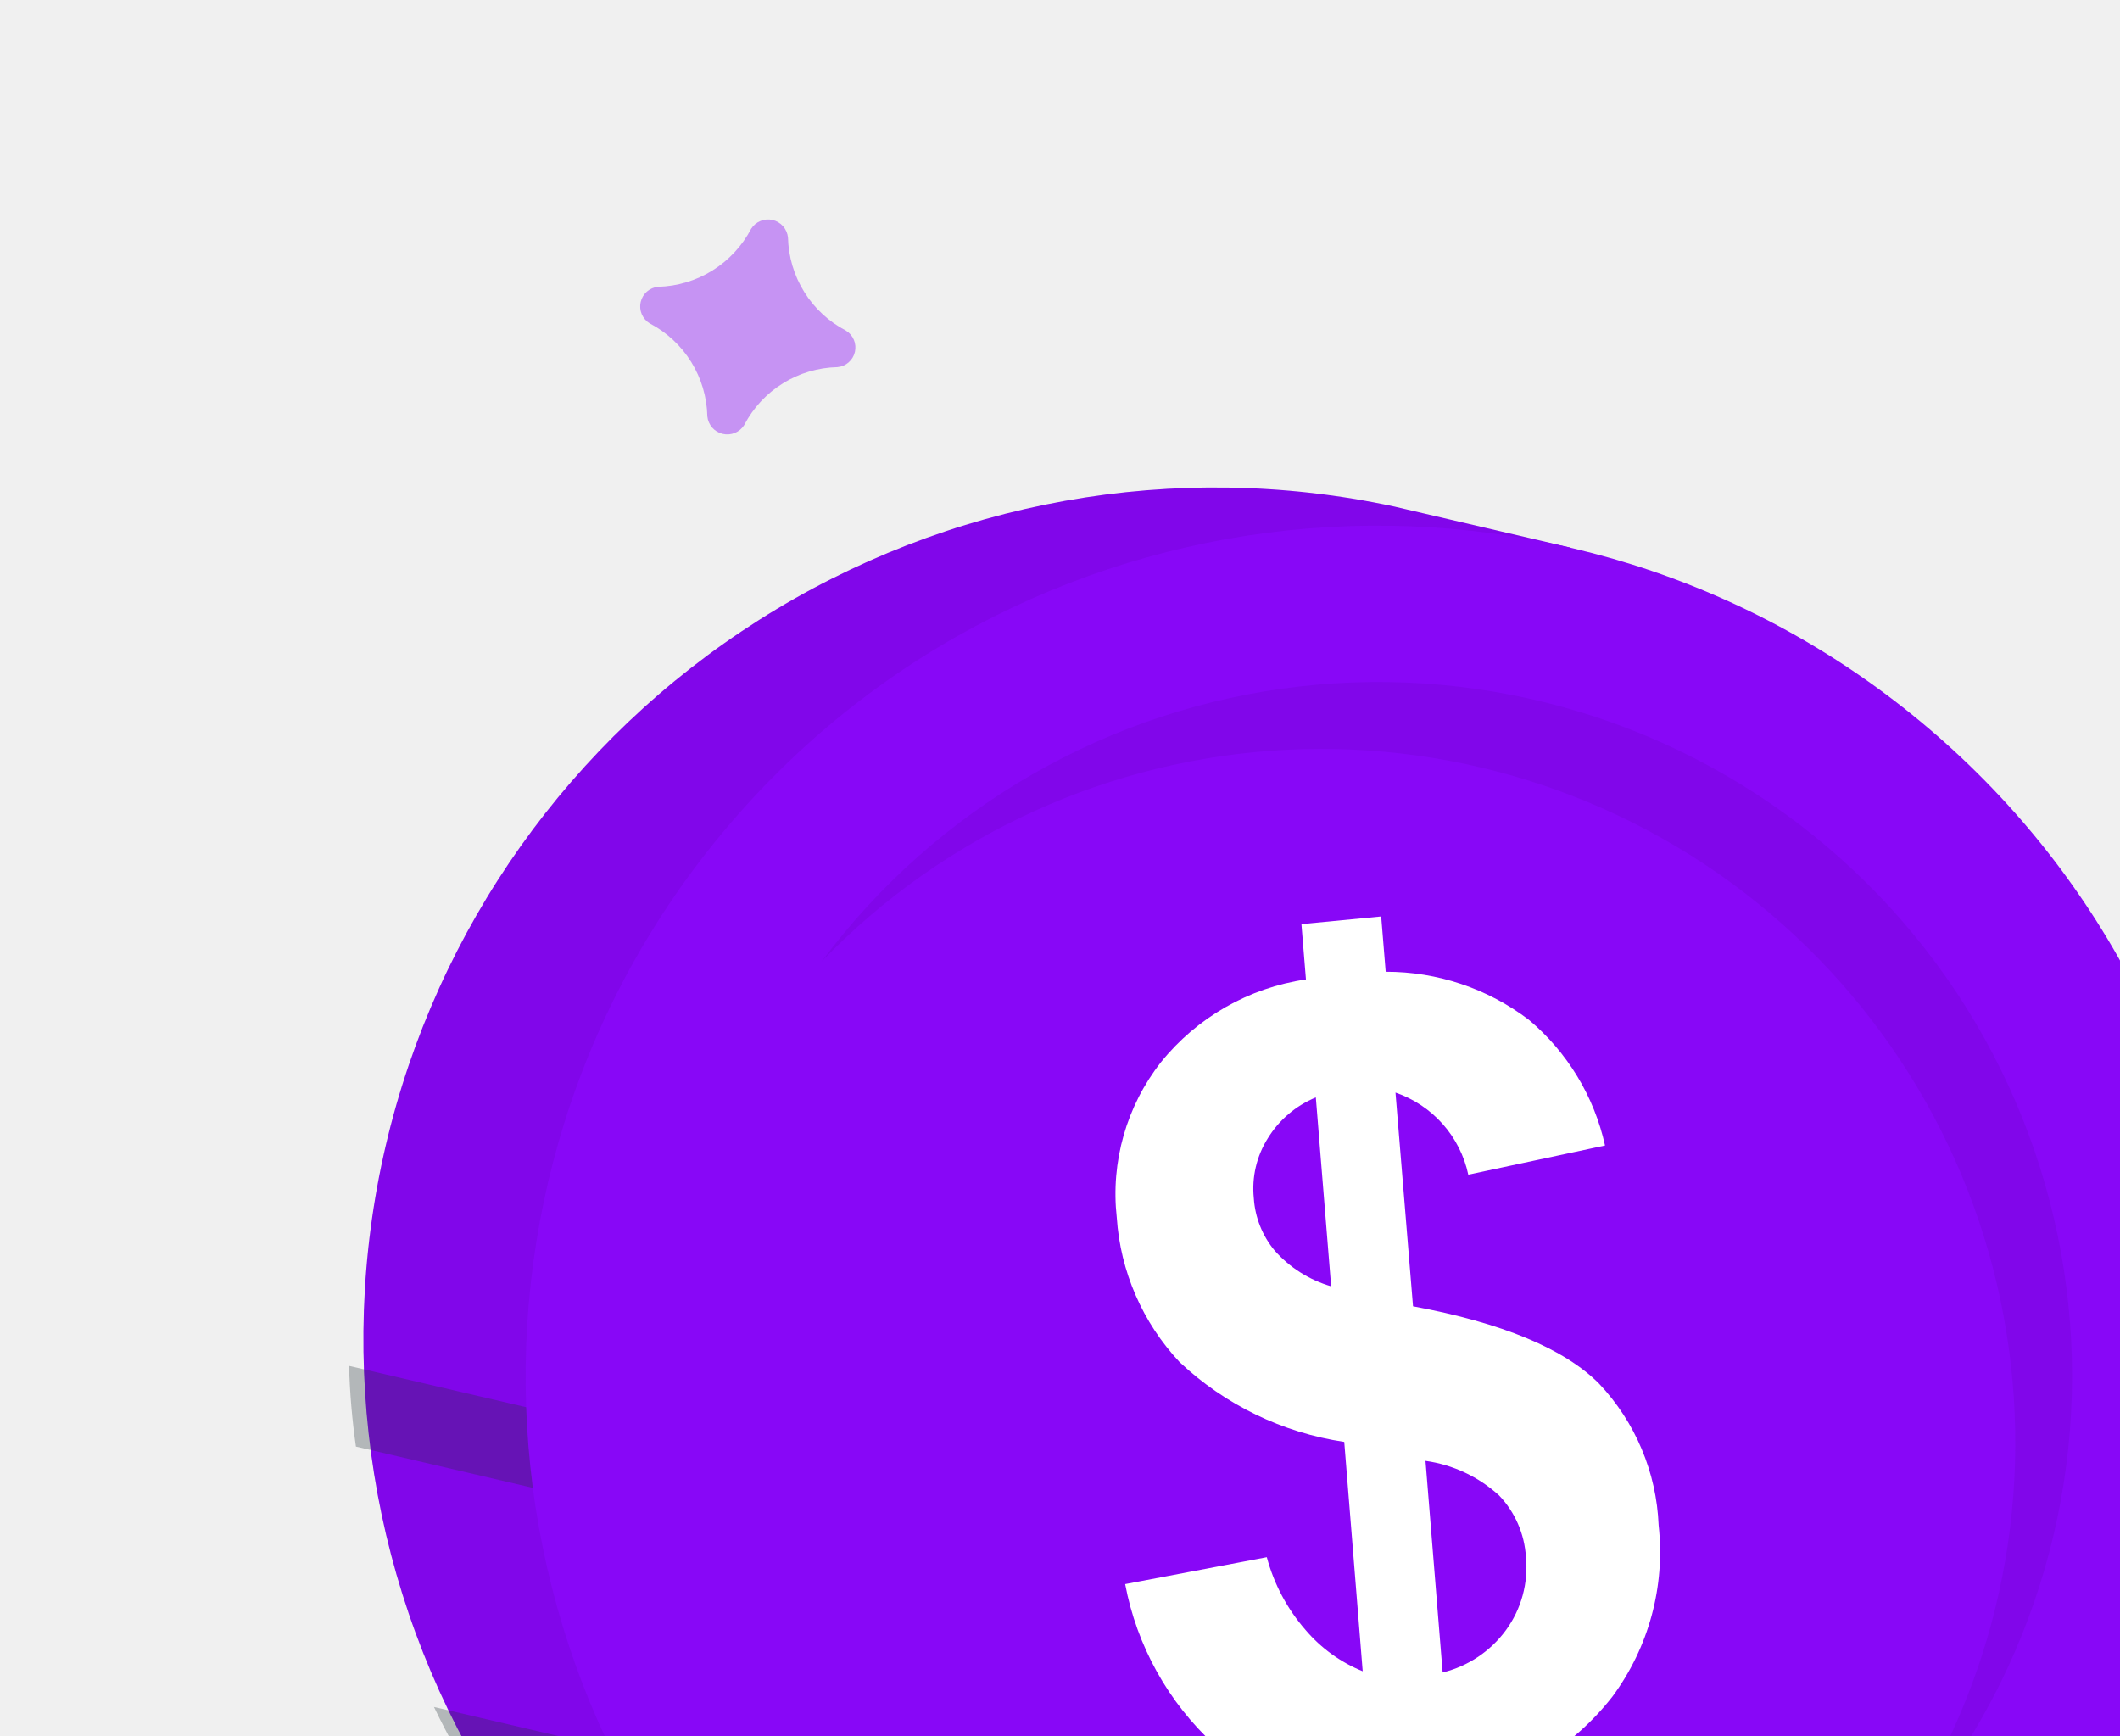
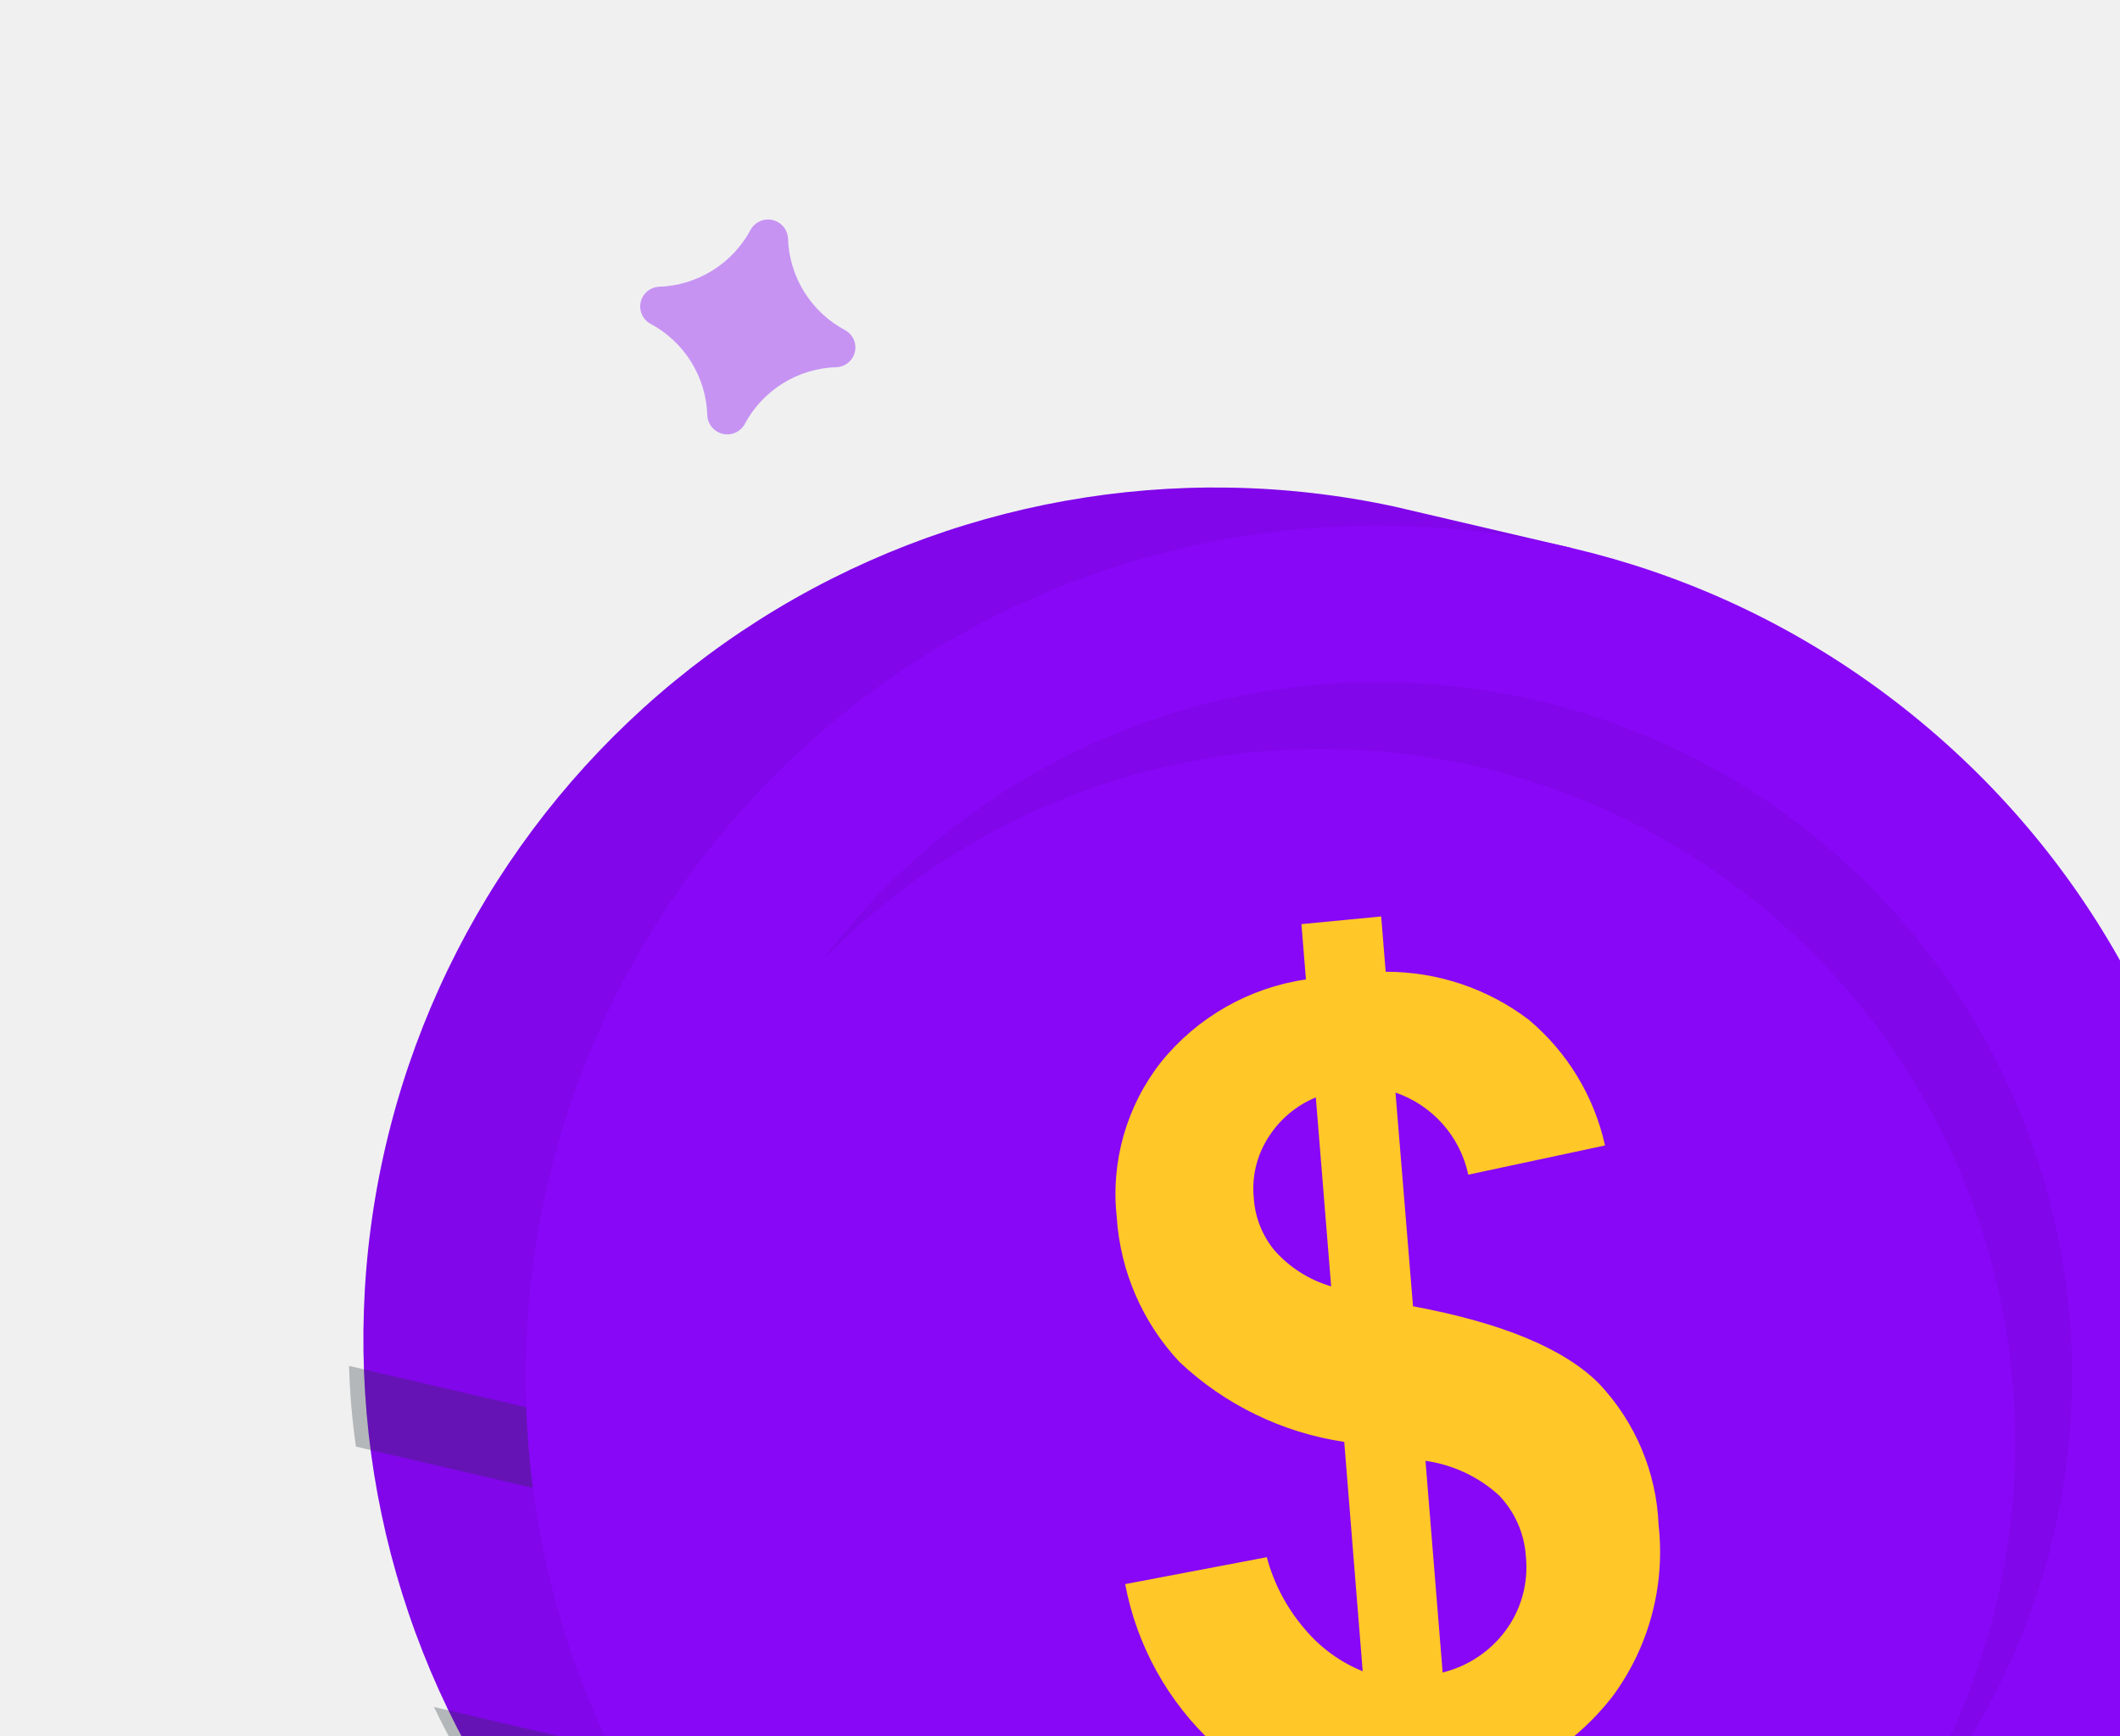
<svg xmlns="http://www.w3.org/2000/svg" width="182" height="149" viewBox="0 0 182 149" fill="none">
-   <path d="M119.654 43.473L134.837 47.015L101.607 189.421L86.424 185.879C67.842 181.187 51.843 169.387 41.873 153.019C31.902 136.651 28.756 117.023 33.111 98.358C37.467 79.694 48.975 63.485 65.161 53.22C81.346 42.956 100.914 39.455 119.654 43.473Z" fill="#8807F7" />
-   <path opacity="0.1" d="M119.654 43.473L134.837 47.015L101.607 189.421L86.424 185.879C67.842 181.187 51.843 169.387 41.873 153.019C31.902 136.651 28.756 117.023 33.111 98.358C37.467 79.694 48.975 63.485 65.161 53.22C81.346 42.956 100.914 39.455 119.654 43.473Z" fill="#3D0072" />
-   <path opacity="0.3" d="M113.897 136.834L112.394 143.274L30.555 124.177C30.227 121.88 30.03 119.567 29.965 117.248L113.897 136.834Z" fill="#263238" />
-   <path opacity="0.3" d="M37.256 146.531L107.796 162.991L101.628 189.427L86.422 185.879C75.807 183.413 65.879 178.598 57.37 171.788C48.862 164.979 41.988 156.348 37.256 146.531Z" fill="#263238" />
-   <path d="M162.177 187.032L160.87 184.962C174.585 176.24 185.267 163.49 191.452 148.459L193.685 149.397C187.327 164.899 176.319 178.047 162.177 187.032Z" fill="#8807F7" />
-   <path d="M173.955 165.546C200.087 134.77 196.323 88.636 165.546 62.504C134.77 36.371 88.637 40.136 62.504 70.912C36.372 101.689 40.137 147.822 70.913 173.954C101.689 200.087 147.823 196.322 173.955 165.546Z" fill="#8807F7" />
-   <path d="M116.986 143.464L115.402 123.776C110.1 122.987 105.166 120.596 101.263 116.921C98.085 113.531 96.181 109.145 95.873 104.509C95.342 99.739 96.706 94.951 99.67 91.176C102.776 87.326 107.22 84.791 112.114 84.077L111.726 79.328L118.573 78.671L118.96 83.419C123.393 83.408 127.708 84.854 131.239 87.534C134.552 90.313 136.855 94.108 137.79 98.33L126.051 100.837C125.707 99.222 124.951 97.724 123.855 96.489C122.76 95.254 121.363 94.324 119.801 93.789L121.306 112.135C128.967 113.555 134.306 115.782 137.284 118.781C140.398 122.082 142.212 126.397 142.392 130.932C142.97 136.162 141.551 141.417 138.419 145.646C135.023 149.999 130.146 152.953 124.714 153.946L125.102 158.694L118.3 159.265L117.934 154.742C112.933 154.696 108.1 152.937 104.241 149.757C100.277 146.108 97.595 141.278 96.594 135.984L108.754 133.673C109.37 135.981 110.507 138.116 112.077 139.916C113.403 141.478 115.087 142.695 116.986 143.464ZM112.962 94.204C111.246 94.909 109.799 96.143 108.831 97.726C107.875 99.251 107.455 101.051 107.637 102.841C107.741 104.497 108.368 106.077 109.428 107.353C110.723 108.813 112.404 109.877 114.277 110.422L112.962 94.204ZM123.85 143.57C126.033 143.035 127.956 141.748 129.283 139.935C130.609 138.119 131.219 135.879 130.997 133.642C130.877 131.669 130.062 129.802 128.696 128.373C126.938 126.768 124.735 125.733 122.377 125.403L123.85 143.57Z" fill="white" />
-   <path opacity="0.1" d="M70.553 82.519C81.064 71.613 95.334 65.121 110.461 64.362C125.588 63.604 140.436 68.637 151.985 78.436C163.533 88.236 170.915 102.067 172.628 117.116C174.342 132.165 170.258 147.301 161.208 159.447C166.857 153.586 171.244 146.629 174.099 139.007C176.955 131.384 178.218 123.258 177.81 115.128C177.403 106.999 175.333 99.039 171.73 91.74C168.126 84.441 163.065 77.959 156.859 72.692C150.653 67.426 143.433 63.487 135.645 61.119C127.857 58.751 119.667 58.005 111.579 58.926C103.492 59.847 95.679 62.415 88.623 66.473C81.567 70.531 75.417 75.992 70.553 82.519Z" fill="#3D0072" />
-   <path opacity="0.4" d="M71.887 31.517C70.23 31.553 68.613 32.033 67.206 32.908C65.798 33.783 64.652 35.02 63.887 36.491C63.696 36.792 63.416 37.027 63.086 37.162C62.755 37.297 62.391 37.327 62.044 37.245C61.696 37.164 61.382 36.977 61.146 36.709C60.91 36.442 60.763 36.108 60.725 35.753C60.691 34.099 60.214 32.485 59.343 31.078C58.472 29.672 57.24 28.525 55.775 27.758C55.469 27.573 55.23 27.295 55.091 26.965C54.952 26.636 54.921 26.271 55.002 25.923C55.084 25.574 55.273 25.261 55.543 25.026C55.814 24.792 56.151 24.65 56.508 24.619C58.16 24.574 59.77 24.089 61.173 23.214C62.575 22.339 63.718 21.105 64.485 19.64C64.675 19.339 64.956 19.104 65.286 18.969C65.616 18.834 65.98 18.805 66.328 18.886C66.675 18.967 66.989 19.154 67.225 19.422C67.462 19.689 67.609 20.023 67.647 20.378C67.684 22.035 68.166 23.651 69.04 25.058C69.915 26.465 71.151 27.612 72.62 28.379C72.926 28.564 73.165 28.841 73.304 29.171C73.443 29.5 73.474 29.866 73.392 30.214C73.311 30.562 73.122 30.876 72.851 31.11C72.581 31.344 72.244 31.487 71.887 31.517Z" fill="#8807F7" />
+   <path d="M119.654 43.474L134.837 47.017L101.607 189.423L86.424 185.88C67.842 181.188 51.843 169.388 41.873 153.02C31.902 136.652 28.756 117.024 33.111 98.359C37.467 79.695 48.975 63.486 65.161 53.221C81.346 42.957 100.914 39.456 119.654 43.474Z" fill="#8807F7" />
+   <path opacity="0.1" d="M119.654 43.474L134.837 47.017L101.607 189.423L86.424 185.88C67.842 181.188 51.843 169.388 41.873 153.02C31.902 136.652 28.756 117.024 33.111 98.359C37.467 79.695 48.975 63.486 65.161 53.221C81.346 42.957 100.914 39.456 119.654 43.474Z" fill="#3D0072" />
+   <path opacity="0.3" d="M113.897 136.835L112.394 143.276L30.555 124.179C30.227 121.882 30.03 119.569 29.965 117.25L113.897 136.835Z" fill="#263238" />
+   <path opacity="0.3" d="M37.254 146.531L107.794 162.992L101.626 189.427L86.42 185.879C75.805 183.413 65.877 178.598 57.369 171.789C48.86 164.979 41.986 156.348 37.254 146.531Z" fill="#263238" />
+   <path d="M162.177 187.033L160.87 184.963C174.585 176.241 185.267 163.492 191.452 148.461L193.685 149.399C187.327 164.9 176.319 178.049 162.177 187.033Z" fill="#8807F7" />
+   <path d="M173.955 165.545C200.087 134.769 196.323 88.635 165.546 62.503C134.77 36.37 88.637 40.135 62.504 70.911C36.372 101.688 40.137 147.821 70.913 173.953C101.689 200.086 147.823 196.321 173.955 165.545Z" fill="#8807F7" />
+   <path d="M116.986 143.463L115.402 123.775C110.1 122.987 105.166 120.595 101.263 116.92C98.085 113.53 96.181 109.144 95.873 104.508C95.342 99.737 96.706 94.95 99.67 91.175C102.776 87.325 107.22 84.79 112.114 84.076L111.726 79.328L118.573 78.67L118.96 83.418C123.393 83.407 127.708 84.853 131.239 87.534C134.552 90.312 136.855 94.107 137.79 98.329L126.051 100.836C125.707 99.222 124.951 97.723 123.855 96.488C122.76 95.253 121.363 94.323 119.801 93.788L121.306 112.134C128.967 113.554 134.306 115.781 137.284 118.78C140.398 122.081 142.212 126.397 142.392 130.931C142.97 136.161 141.551 141.416 138.419 145.645C135.023 149.998 130.146 152.952 124.714 153.945L125.102 158.693L118.3 159.264L117.934 154.741C112.933 154.695 108.1 152.936 104.241 149.756C100.277 146.107 97.595 141.277 96.594 135.983L108.754 133.672C109.37 135.98 110.507 138.115 112.077 139.915C113.403 141.477 115.087 142.694 116.986 143.463ZM112.962 94.203C111.246 94.909 109.799 96.142 108.831 97.725C107.875 99.25 107.455 101.05 107.637 102.84C107.741 104.496 108.368 106.076 109.428 107.352C110.723 108.812 112.404 109.876 114.277 110.421L112.962 94.203ZM123.85 143.569C126.033 143.034 127.956 141.747 129.283 139.934C130.609 138.118 131.219 135.878 130.997 133.641C130.877 131.668 130.062 129.801 128.696 128.372C126.938 126.767 124.735 125.732 122.377 125.402L123.85 143.569Z" fill="#FFC727" />
+   <path opacity="0.1" d="M70.553 82.52C81.064 71.615 95.334 65.122 110.461 64.364C125.588 63.606 140.436 68.638 151.985 78.438C163.533 88.238 170.915 102.069 172.628 117.118C174.342 132.167 170.258 147.303 161.208 159.448C166.857 153.587 171.244 146.631 174.099 139.009C176.955 131.386 178.218 123.259 177.81 115.13C177.403 107 175.333 99.04 171.73 91.742C168.126 84.443 163.065 77.96 156.859 72.694C150.653 67.427 143.433 63.489 135.645 61.121C127.857 58.753 119.667 58.007 111.579 58.928C103.492 59.848 95.679 62.417 88.623 66.475C81.567 70.532 75.417 75.993 70.553 82.52Z" fill="#3D0072" />
+   <path opacity="0.4" d="M71.887 31.517C70.23 31.552 68.613 32.032 67.206 32.907C65.798 33.782 64.652 35.02 63.887 36.49C63.696 36.792 63.416 37.026 63.086 37.162C62.755 37.297 62.391 37.326 62.044 37.245C61.696 37.164 61.382 36.977 61.146 36.709C60.91 36.442 60.763 36.107 60.725 35.752C60.691 34.099 60.214 32.484 59.343 31.078C58.472 29.672 57.24 28.525 55.775 27.757C55.469 27.572 55.23 27.295 55.091 26.965C54.952 26.635 54.921 26.27 55.002 25.922C55.084 25.574 55.273 25.26 55.543 25.026C55.814 24.792 56.151 24.649 56.508 24.619C58.16 24.574 59.77 24.089 61.173 23.213C62.575 22.338 63.718 21.105 64.485 19.64C64.675 19.338 64.956 19.104 65.286 18.968C65.616 18.833 65.98 18.804 66.328 18.885C66.675 18.966 66.989 19.154 67.225 19.421C67.462 19.689 67.609 20.023 67.647 20.378C67.684 22.034 68.166 23.65 69.04 25.057C69.915 26.465 71.151 27.611 72.62 28.378C72.926 28.564 73.165 28.841 73.304 29.17C73.443 29.5 73.474 29.865 73.392 30.213C73.311 30.562 73.122 30.875 72.851 31.109C72.581 31.344 72.244 31.486 71.887 31.517Z" fill="#8807F7" />
</svg>
